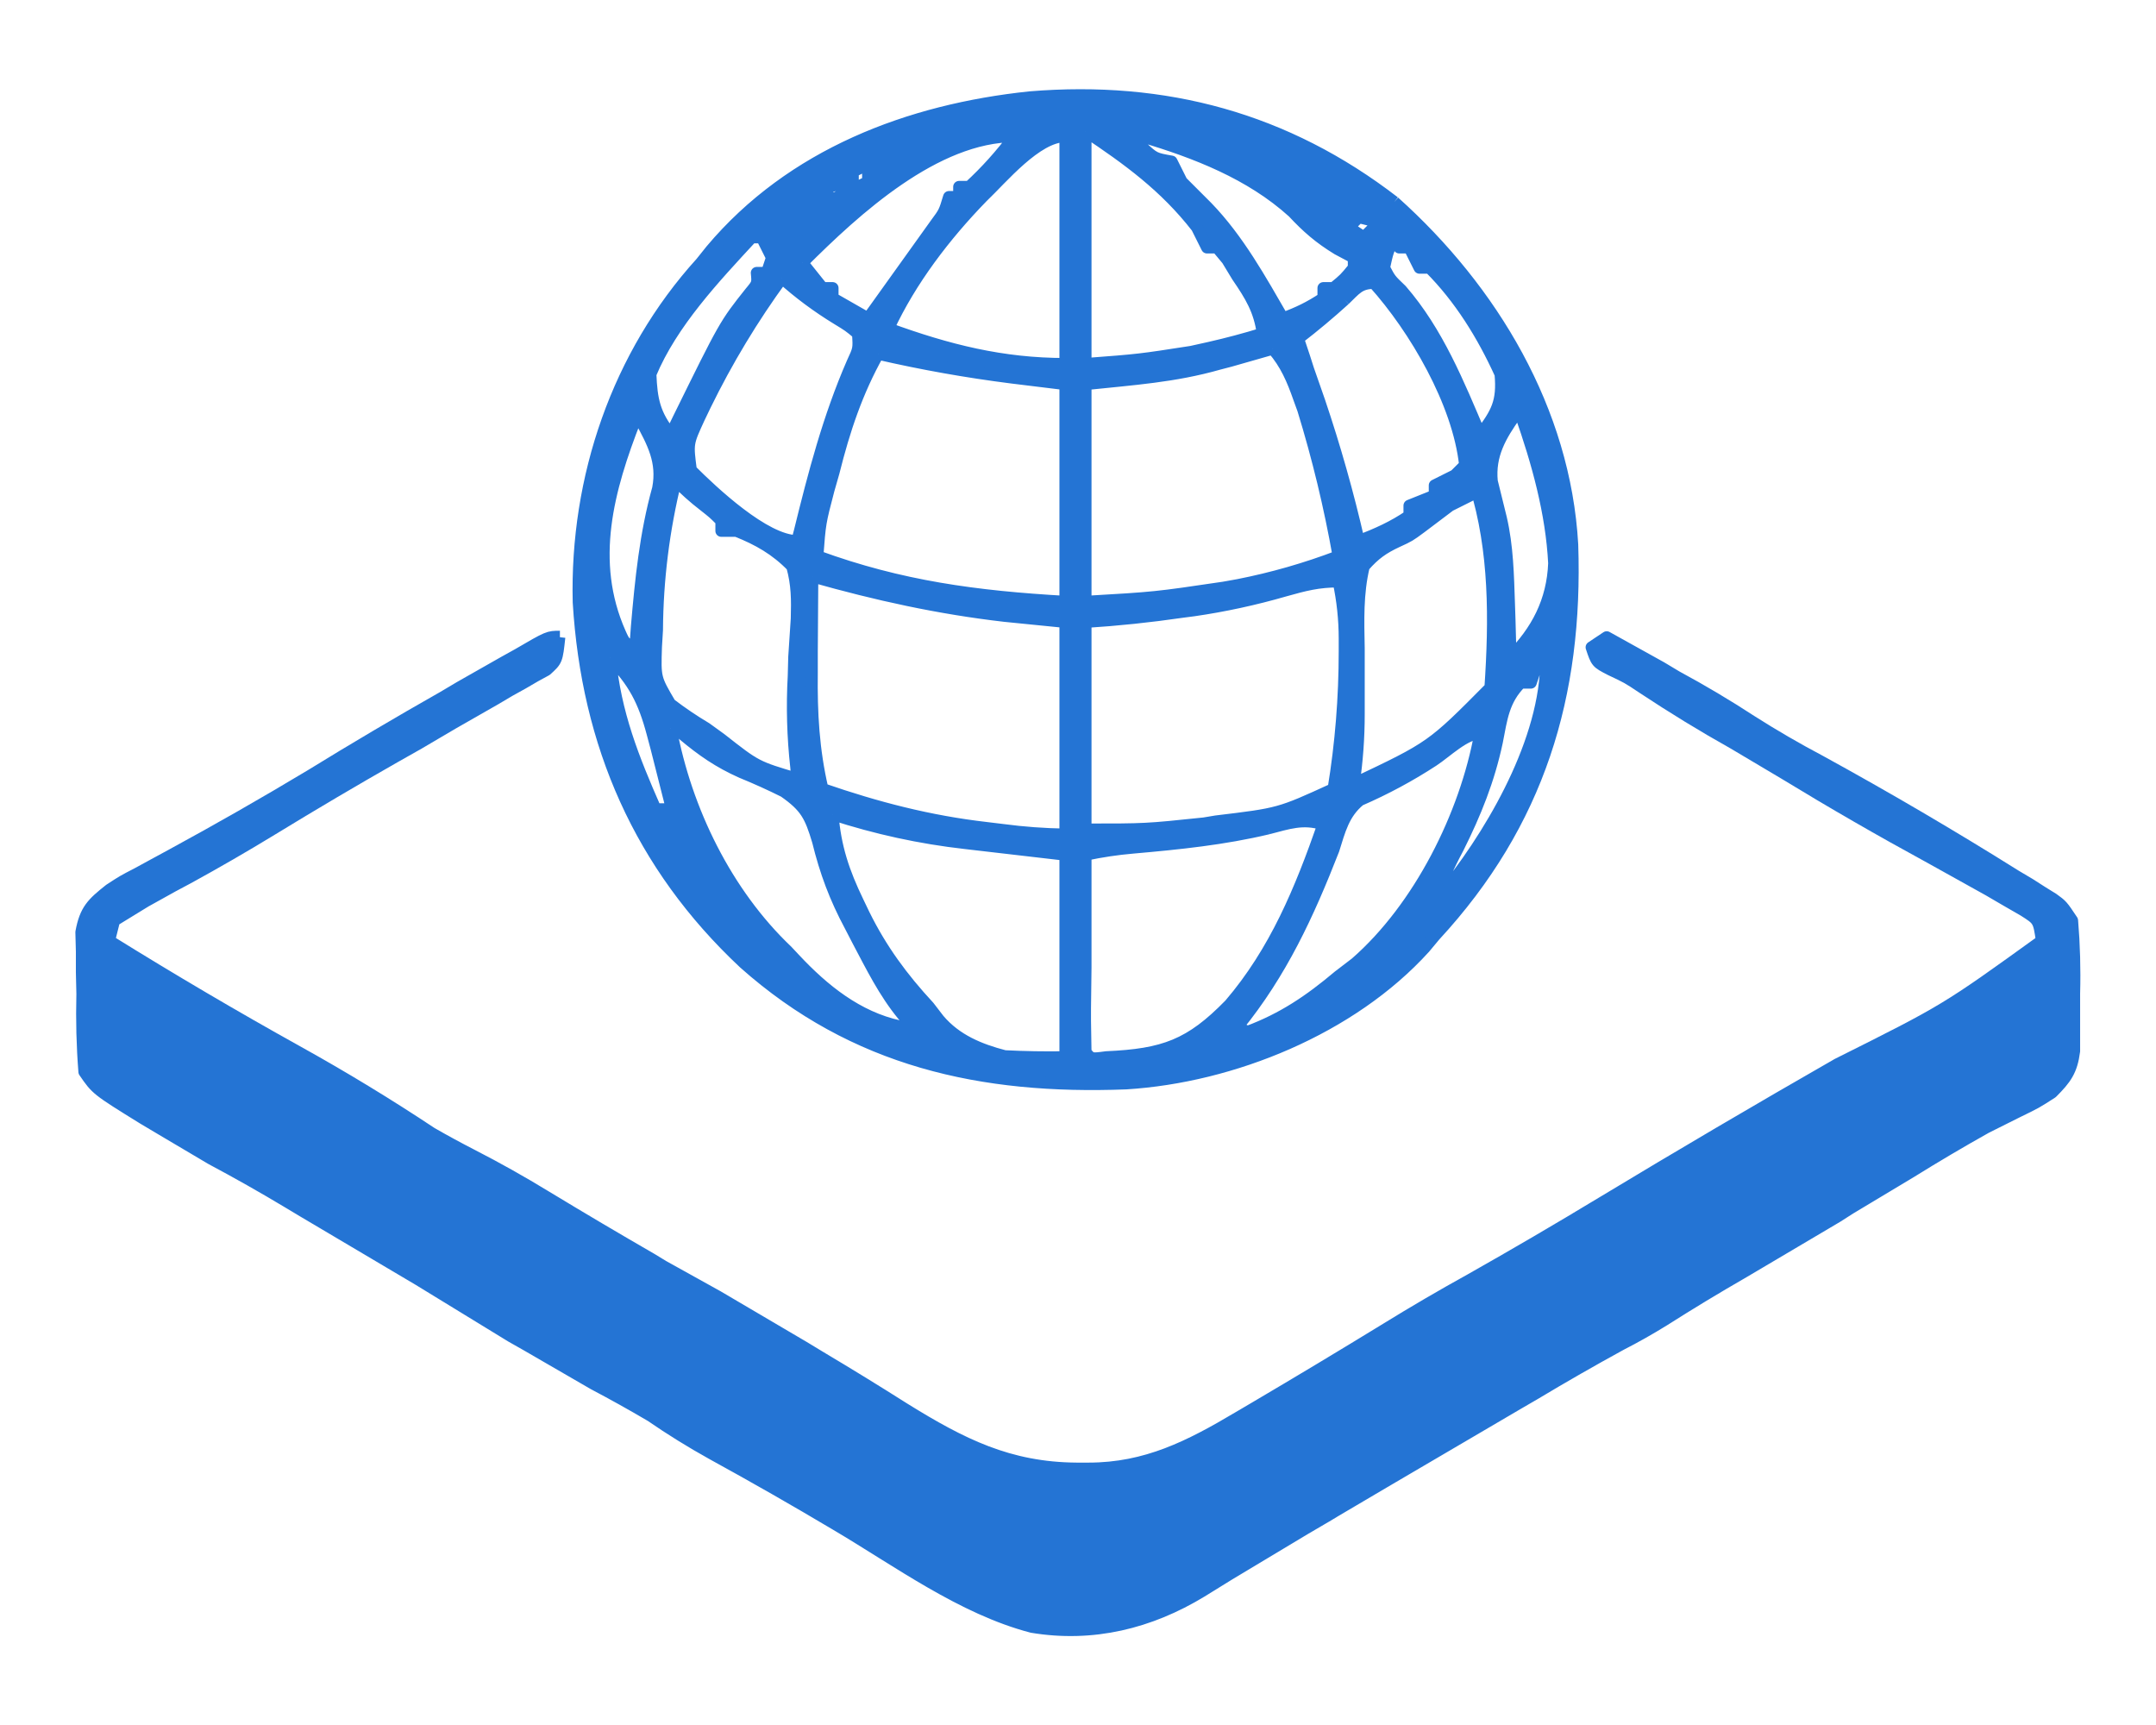
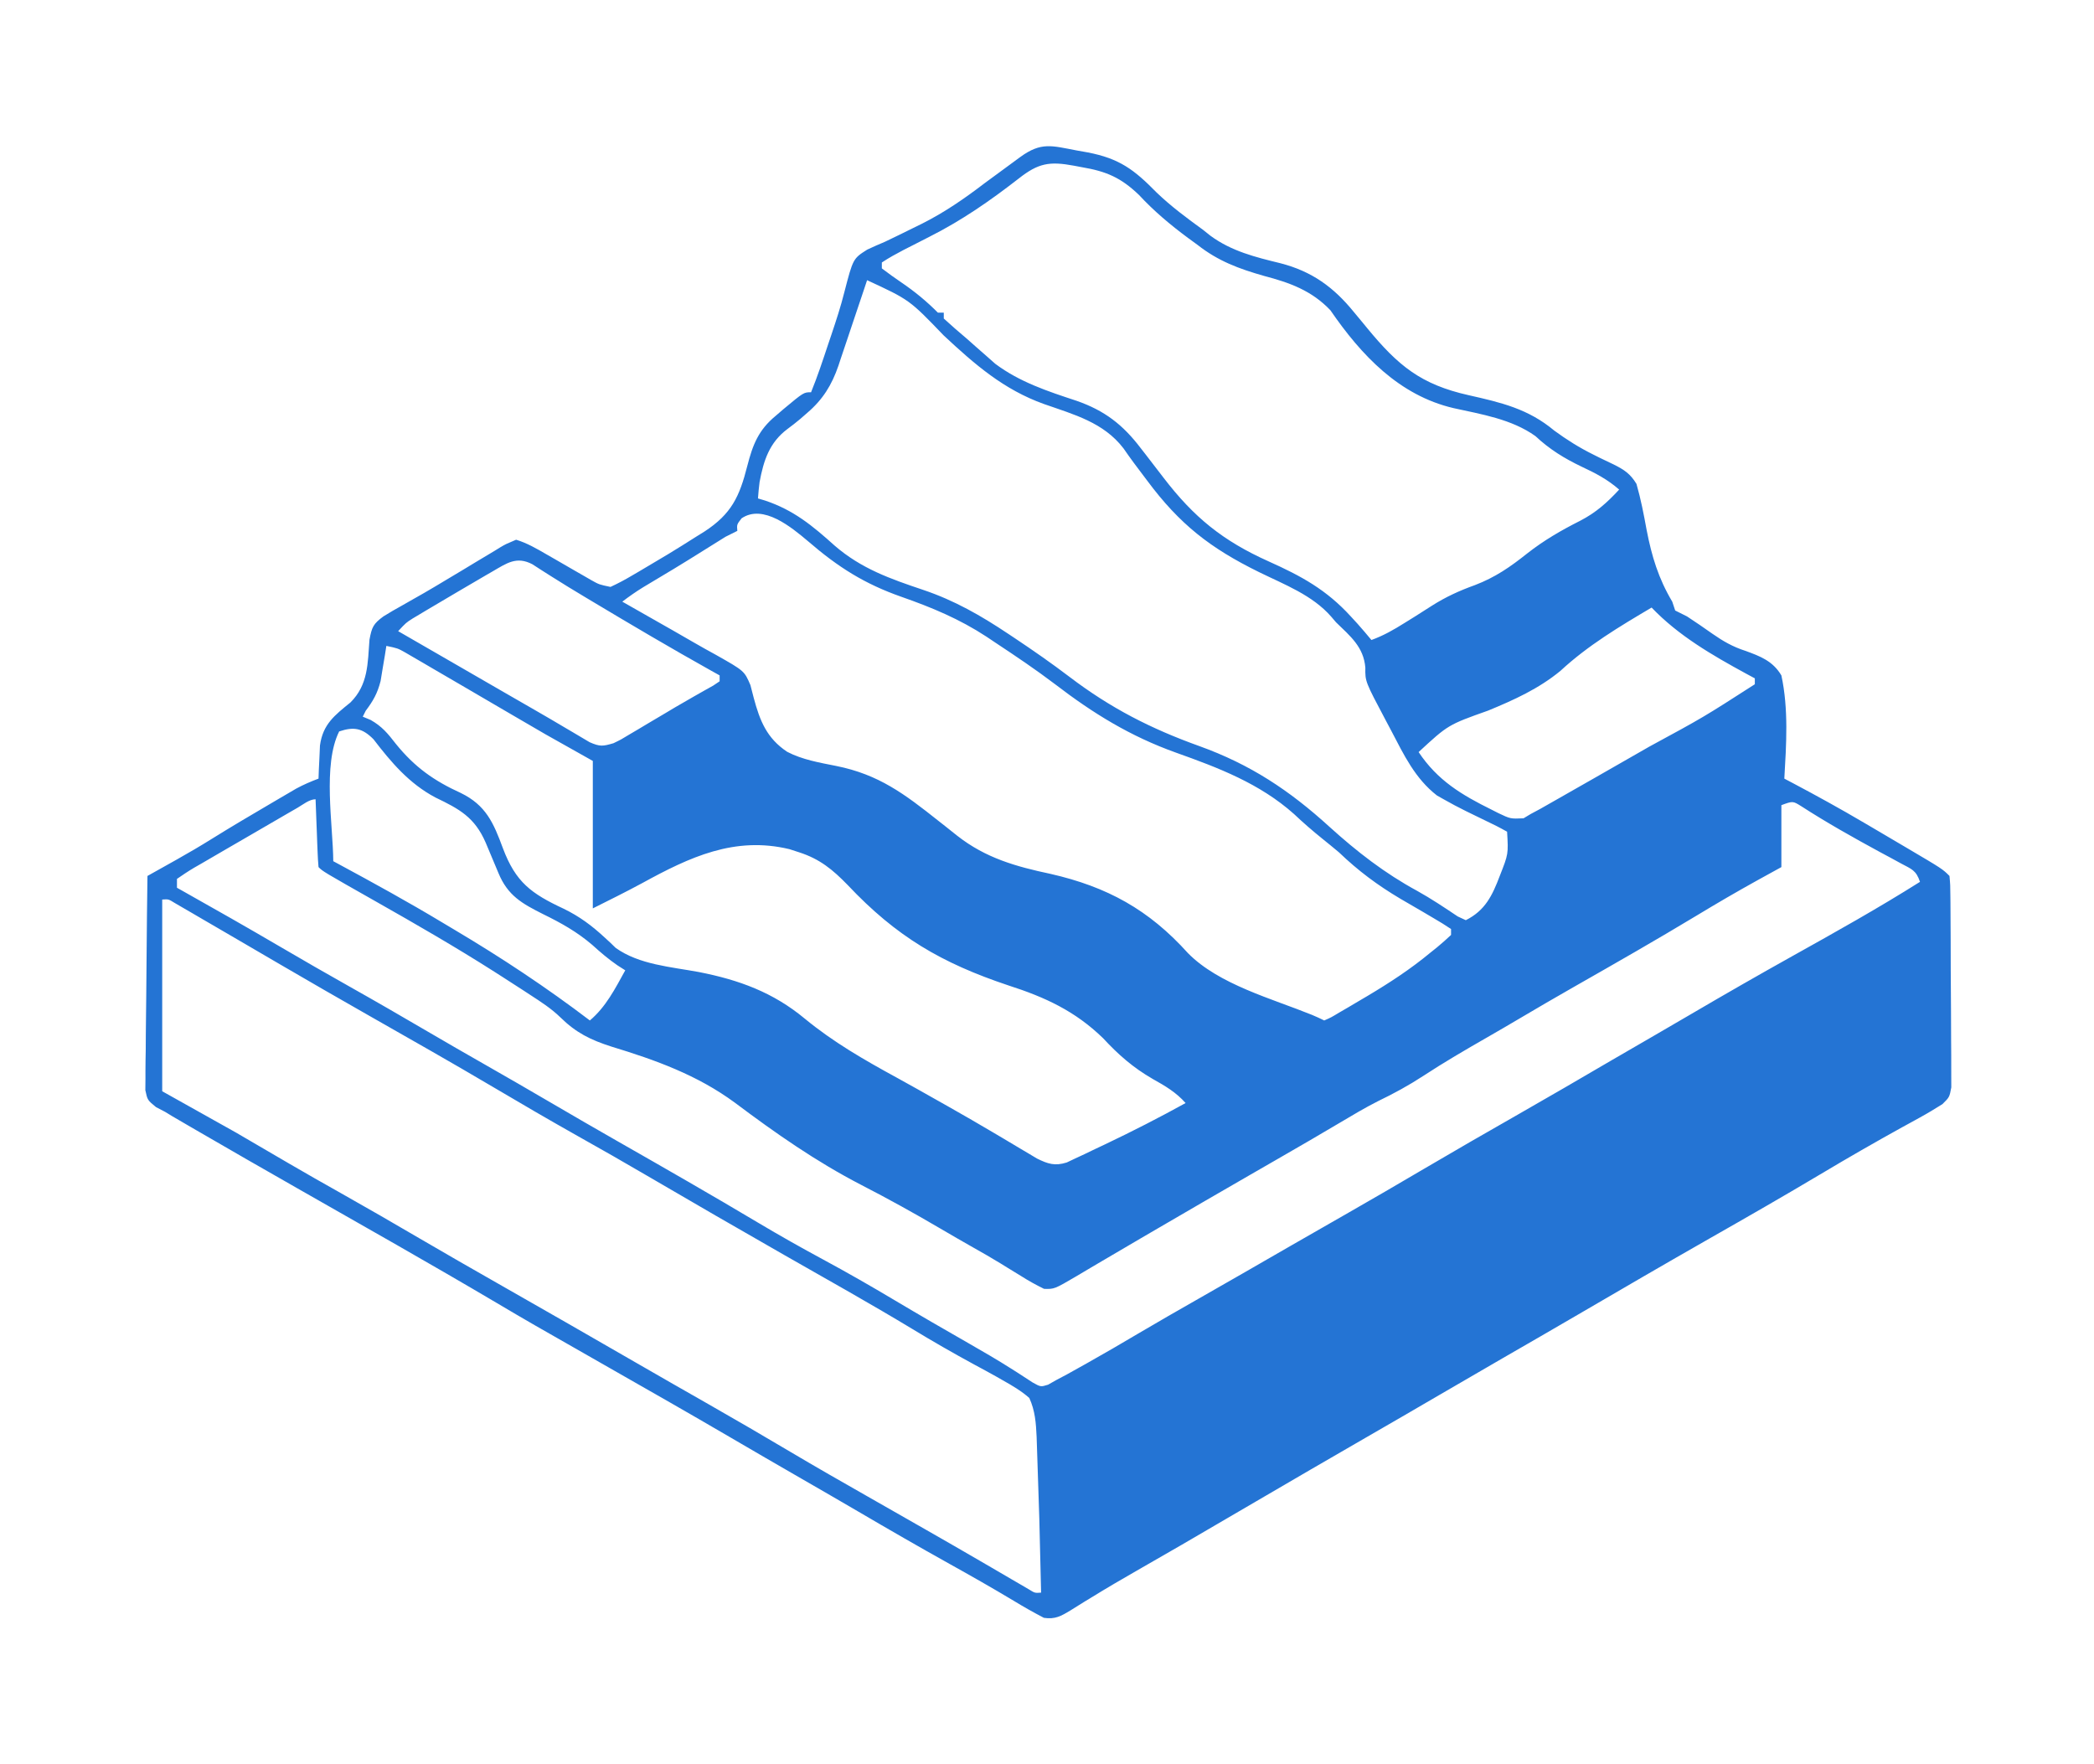
- <svg xmlns="http://www.w3.org/2000/svg" data-slopcamera-line-weight="2.5" width="455" height="364" viewBox="14.432 16.045 426.136 330.973">
-   <path fill="#2474d4" stroke="#2474d4" stroke-width="2.5" stroke-linejoin="round" vector-effect="non-scaling-stroke" d="M125 137c-.5 4.6-.5 4.6-2.6 6.5l-2.2 1.2-2.4 1.4-2.7 1.5-2.7 1.6-8.4 4.8-6.8 4-4.6 2.6q-12.3 7-24.4 14.4-8.2 5-16.6 9.6l-3 1.6-5.4 3L37 193l-1 4q18.5 11.5 37.4 22 13.5 7.5 26.3 16 4 2.3 8.1 4.4 7.4 3.8 14.6 8.2 10.4 6.3 20.8 12.3l2.3 1.4 10.8 6 17 10 3.3 2q8.4 5 16.6 10.2c11.3 7 20.6 11.7 34 11.8h2.4c11.4 0 20-4.4 29.6-10.1l3.4-2q12.9-7.6 25.8-15.5 8.1-5 16.6-9.7 13.1-7.4 26-15.2 23.2-14 46.6-27.4C399 210.7 399 210.7 418 197c-.6-4.1-.6-4.1-3.6-6l-3.3-1.9-3.6-2.1-11.5-6.4q-14.7-8-28.8-16.6l-10.1-6q-9.1-5.1-18-11c-3-2-3-2-6.4-3.6-2.7-1.4-2.7-1.4-3.7-4.4l3-2 10.8 6 3 1.8q7.6 4.1 14.8 8.8 6.6 4.2 13.6 7.9 19.7 10.8 38.7 22.7l2.7 1.6 2.5 1.6 2.1 1.3c1.8 1.3 1.8 1.3 3.8 4.3q.6 7.2.4 14.4v11.4c-.5 3.9-1.7 5.5-4.4 8.2-3.1 2-3.1 2-6.8 3.8l-4 2-2.2 1.1q-7.5 4.2-14.9 8.8l-12 7.2-2.5 1.6-18.6 11q-8 4.6-15.7 9.5-4.2 2.6-8.5 4.8-8.6 4.7-17.1 9.8l-3.1 1.8L288 304l-9.5 5.6-2 1.2-4.1 2.4-12 7.2-3 1.8-5.5 3.4c-10.2 6.2-21.5 9-33.5 7-13.8-3.6-26.5-13-38.7-20.2q-12.1-7.2-24.5-14-6.3-3.5-12.1-7.5-5.6-3.3-11.3-6.3l-13.3-7.7-3-1.7L97.2 264l-22.8-13.5-3-1.8q-7.5-4.5-15.2-8.6l-9.8-5.8-3.7-2.2c-9.2-5.7-9.2-5.7-11.6-9.2q-.6-7.6-.4-15.4l-.1-4.3v-4.1l-.1-3.8c.8-4.4 2.2-5.7 5.6-8.4 2.6-1.7 2.6-1.7 5.5-3.2l3.3-1.8 3.5-1.9q13.8-7.5 27.3-15.6 13-8 26.4-15.6l3.2-1.9 8.8-5 2.7-1.5c6-3.5 6-3.5 8.3-3.5" />
-   <path fill="#2474d4" stroke="#2474d4" stroke-width="2.5" stroke-linejoin="round" vector-effect="non-scaling-stroke" d="M290 51c19.4 17.4 33.7 41.2 35.2 67.7 1 29.8-6.6 55-27.2 77.3l-2 2.4c-14.5 16-38 25.5-59 26.8-28.5 1.1-53.7-4.4-75.5-23.8-20.6-19.3-31-43.2-32.7-71.3-.6-24.6 7.7-48.9 24.2-67.1l2-2.5c15.9-18.9 39.1-27.7 63-30.2 26.7-2.2 50.6 4.2 72 20.7m-61-14v46c10.6-.8 10.6-.8 20.9-2.4l3.6-.8q5.3-1.2 10.5-2.8c-.6-4.6-2.4-7.5-5-11.3l-2-3.3-2-2.4h-2l-2-4c-6.3-8.1-13.6-13.4-22-19m-20.4 13c-7.4 7.6-14.2 16.5-18.6 26 11.8 4.3 22.5 7 35 7V38c-5.7 0-12.5 8.3-16.4 12M240 38v2c2.6 2.4 2.6 2.4 6 3l2 4 5 5c6.2 6.4 10.6 14.4 15 22 3-1.1 5.3-2.2 8-4v-2h2c2.2-1.8 2.2-1.8 4-4v-2l-3.2-1.7c-3.6-2.2-6-4.3-8.8-7.3-8.4-7.6-19.2-11.8-30-15m-67 25 4 5h2v2l7 4 1.3-1.8 12.1-16.9c1.7-2.3 1.7-2.3 2.6-5.3h2v-2h2q4.9-4.5 9-10c-15.7 0-31.5 14.5-42 25m20-23-3 3 6-2zm-6 3-4 2v2l-5 1v3l4-2 4-2v-2l4-1zm-15 9-2 2h3zm-4 2 1 4 1-4zm115 0-2 2 3 2 3-3zm-112 1v2l3-1zm-8 3c-7.4 8-15.8 16.9-20 27 .2 5.1.8 8 4 12l1.5-3.1c9.2-18.7 9.2-18.7 14.2-25 1.5-1.8 1.5-1.8 1.3-3.9h2l1-3-2-4zm127 0c-1.3 2.8-1.3 2.8-2 6 1.2 2.3 1.2 2.3 3.4 4.4 7.2 8.3 11.3 18.5 15.6 28.6 3.3-4.3 4.5-6.5 4-12-3.5-7.7-8-15-14-21h-2l-2-4h-2zm-121 8q-8.7 11.9-15.2 25.2l-1.2 2.5c-2.3 5-2.3 5-1.6 10.3 4.3 4.3 14.6 14 21 14l.5-1.9c2.8-11.4 5.7-22.5 10.4-33.3 1.3-2.8 1.3-2.8 1.1-5.8-1.8-1.5-1.8-1.5-4.1-2.9Q174 70.5 169 66m111.2 4.3q-4.4 4-9.2 7.7l1.2 3.6.8 2.5 2.2 6.3q4.6 13.6 7.8 27.6c3.6-1.4 6.8-2.8 10-5v-2l5-2v-2l4-2 2-2c-1.3-12.3-9.9-27-18-36-2.9 0-3.7 1.3-5.8 3.3M188 81c-4.2 7.5-6.7 15-8.8 23.4l-1 3.5c-1.7 6.5-1.7 6.5-2.2 13.1 16.4 6 31.4 8 49 9V87l-10.6-1.3Q201 84 188 81m78-1-3.5 1-4.9 1.4-2.3.6c-8.8 2.5-16.8 3-26.3 4v43c13.8-.8 13.8-.8 27.3-2.8l2.8-.5q10.2-2 19.9-5.7-2.6-14.7-7-29l-.8-2.2c-1.3-3.7-2.6-6.8-5.2-9.8m48 13c-3 4.2-5.2 8-4.7 13.2l1.8 7.3c1.3 5.6 1.4 11.2 1.6 17l.1 3 .2 7.5c5.2-5.2 8.3-11.1 8.6-18.6-.5-10-3.3-20-6.6-29.4zm-174 1c-5.4 13.8-9.3 28-3 42.2.9 2 .9 2 3 2.8l.3-4.1c.8-9.3 1.7-18.3 4.2-27.3 1-5.3-1-9-3.5-13.6zm8 12q-3.6 14.6-3.7 29.6l-.2 3.3c-.2 6.2-.2 6.2 2.8 11.3q3.4 2.6 7.1 4.8l2.9 2.1c7 5.5 7 5.5 15.1 7.9l-.2-2.3q-1-9-.5-18l.1-3.8.5-7.6c.1-3.7.1-6.7-.9-10.3-3.2-3.3-6.7-5.3-11-7h-3v-2c-1.5-1.5-1.5-1.5-3.4-3q-3-2.3-5.6-5m157 1v2l-4 2-5.7 4.3c-2.3 1.7-2.3 1.7-4.7 2.8-2.8 1.3-4.5 2.5-6.6 4.9-1.3 5.4-1.1 10.7-1 16.3v12.9q0 7-1 13.8c15.4-7.3 15.4-7.3 27-19 .9-13.4 1-27.1-3-40zm-130 18-.1 14.8v4.2c-.1 8 .3 15.3 2.1 23 10.7 3.7 21.1 6.4 32.4 7.7l3.3.4q6 .8 12.3.9v-42l-12-1.2c-13-1.5-25.3-4.2-38-7.8m93.4 2.8q-9 2.6-18 3.9l-2.3.3q-9.6 1.4-19.1 2v41c11.9 0 11.9 0 23.4-1.2l2.4-.4c12.5-1.5 12.5-1.5 23.2-6.4q2.2-13.4 2.2-27.2v-2.5q0-5.7-1.2-11.3c-4 0-6.7.7-10.6 1.8M319 140l-2 6h-2c-3.4 3.4-3.8 7.1-4.7 11.7-1.6 7.5-4.2 14-7.7 21q-1.4 2.6-2.6 5.3l1 2c9.4-12 19.7-30.3 19-46zm-184 1c1 11 4.6 20 9 30h2v3h2l-3.8-15-.8-3c-1.7-6.4-3.7-10.3-8.4-15m12 14c3 16.2 11 32.6 23 44l1.5 1.6c5.7 6.1 12.4 11.5 20.7 13.3l2.8.1-2.1-2.3c-3.7-4.5-6.2-9.6-8.9-14.7l-1.5-2.9c-3-5.6-4.9-10.7-6.4-16.8-1.5-5-2.4-6.8-6.7-9.8q-4-2-8.4-3.8c-4.5-2-7.8-4.3-11.5-7.4-1.3-1.4-1.3-1.4-2.5-1.3m150.7 6.4q-6.9 4.5-14.5 7.8c-3.2 2.6-4 6-5.2 9.8-5 12.8-10.3 24.3-19 35l2 1c7-2.6 12.3-6.2 18-11l3.4-2.6c12.6-11 21.7-29.3 24.6-45.4-3 0-6.7 3.7-9.3 5.4M179 172c.5 6.5 2.2 11.5 5 17.3l1.2 2.5c3.4 6.9 7.6 12.6 12.8 18.2l2 2.6c3.4 4 8 5.9 13 7.2q6 .3 12 .2v-40l-19.8-2.3q-13.3-1.5-26.2-5.7m-31 2 1 2Zm117.1.8c-8.8 2.1-17.6 3-26.7 3.8q-4.7.4-9.4 1.4v22.3l-.1 8v2.6l.1 6.1c1.1 1.4 1.1 1.4 4.1 1 11.4-.5 16.6-2.4 24.4-10.4 9-10.5 14-22.7 18.5-35.6-4-1.3-7-.2-10.9.8M151 180l2 5 1-2z" />
+ <svg xmlns="http://www.w3.org/2000/svg" viewBox="0 0 710 598" width="710" height="598">
+   <path d="M0 0 C1.24 0.22 2.48 0.441 3.758 0.668 C14.59 2.749 19.558 6.523 27.164 14.277 C32.084 19.001 37.492 22.994 43 27 C43.802 27.639 44.604 28.279 45.43 28.938 C52.586 34.193 60.631 36.174 69.146 38.253 C79.808 41.007 87.17 46.331 94.062 54.812 C95.08 56.04 96.098 57.266 97.117 58.492 C97.85 59.385 97.85 59.385 98.597 60.296 C109.043 72.981 116.767 79.371 133 83 C144.022 85.491 153.148 87.604 162 95 C166.226 98.102 170.538 100.806 175.238 103.129 C175.999 103.51 176.761 103.891 177.545 104.284 C179.07 105.039 180.604 105.775 182.149 106.49 C185.696 108.249 187.787 109.65 189.863 113.055 C191.351 118.217 192.347 123.406 193.312 128.688 C195.043 137.624 197.313 145.125 202 153 C202.33 153.99 202.66 154.98 203 156 C204.32 156.66 205.64 157.32 207 158 C209.91 159.923 212.8 161.865 215.637 163.895 C219.253 166.416 222.524 168.294 226.731 169.652 C231.873 171.509 236.108 173.138 239 178 C241.47 189.4 240.674 201.429 240 213 C241.415 213.745 241.415 213.745 242.859 214.506 C251.008 218.821 259.054 223.258 267 227.938 C268.022 228.537 269.045 229.137 270.098 229.755 C273.068 231.499 276.034 233.249 279 235 C279.829 235.488 280.657 235.976 281.511 236.479 C293.623 243.623 293.623 243.623 296 246 C296.274 249.061 296.274 249.061 296.306 253.048 C296.315 253.774 296.323 254.499 296.332 255.246 C296.356 257.651 296.365 260.056 296.371 262.461 C296.38 264.13 296.389 265.799 296.399 267.468 C296.415 270.97 296.423 274.472 296.425 277.975 C296.431 282.463 296.469 286.951 296.514 291.439 C296.544 294.887 296.551 298.336 296.552 301.785 C296.557 303.439 296.569 305.094 296.59 306.748 C296.617 309.064 296.612 311.377 296.599 313.693 C296.604 315.01 296.61 316.328 296.615 317.685 C296 321 296 321 293.615 323.364 C291.099 324.938 288.597 326.468 285.992 327.891 C285.02 328.427 284.048 328.963 283.046 329.515 C281.999 330.088 280.953 330.66 279.875 331.25 C270.722 336.314 261.668 341.512 252.688 346.875 C240.03 354.427 227.249 361.748 214.439 369.039 C199.585 377.51 184.801 386.103 170.038 394.731 C161.614 399.651 153.164 404.525 144.711 409.394 C137.46 413.574 130.225 417.777 123 422 C114.683 426.861 106.348 431.691 98 436.5 C85.64 443.621 73.315 450.802 61 458 C33.918 473.829 33.918 473.829 20.404 481.568 C15.344 484.469 10.313 487.4 5.348 490.461 C4.481 490.987 3.615 491.514 2.722 492.056 C1.124 493.03 -0.464 494.019 -2.04 495.028 C-5.276 496.984 -7.248 498.112 -11.059 497.543 C-14.546 495.714 -17.954 493.804 -21.312 491.75 C-28.488 487.444 -35.748 483.315 -43.062 479.25 C-53.418 473.481 -63.676 467.561 -73.902 461.566 C-80.251 457.847 -86.624 454.171 -93 450.5 C-101.308 445.716 -109.6 440.904 -117.875 436.062 C-131.194 428.276 -144.596 420.638 -158 413 C-185.819 397.147 -185.819 397.147 -196.578 390.782 C-218.944 377.564 -241.577 364.79 -264.148 351.926 C-275.58 345.407 -287 338.868 -298.375 332.25 C-299.855 331.391 -299.855 331.391 -301.364 330.515 C-302.283 329.979 -303.202 329.443 -304.148 328.891 C-305.342 328.195 -305.342 328.195 -306.56 327.485 C-307.365 326.995 -308.17 326.505 -309 326 C-310.026 325.463 -311.053 324.925 -312.11 324.372 C-315 322 -315 322 -315.721 318.634 C-315.708 317.293 -315.695 315.951 -315.681 314.569 C-315.682 313.827 -315.683 313.086 -315.684 312.321 C-315.68 309.875 -315.633 307.431 -315.586 304.984 C-315.575 303.286 -315.566 301.588 -315.56 299.89 C-315.537 295.424 -315.478 290.96 -315.412 286.495 C-315.351 281.937 -315.323 277.379 -315.293 272.82 C-315.229 263.88 -315.126 254.94 -315 246 C-313.915 245.393 -312.829 244.786 -311.711 244.161 C-310.266 243.351 -308.82 242.541 -307.375 241.731 C-306.662 241.332 -305.949 240.934 -305.215 240.523 C-301.085 238.206 -297.017 235.822 -293 233.312 C-286.564 229.306 -280.04 225.457 -273.5 221.625 C-271.922 220.696 -271.922 220.696 -270.312 219.747 C-268.812 218.871 -268.812 218.871 -267.281 217.977 C-266.385 217.451 -265.488 216.926 -264.565 216.385 C-262.093 215.05 -259.628 213.986 -257 213 C-256.963 211.975 -256.925 210.95 -256.887 209.894 C-256.821 208.548 -256.755 207.2 -256.688 205.812 C-256.601 203.811 -256.601 203.811 -256.512 201.769 C-255.532 194.556 -251.556 191.543 -246.156 187.16 C-240.13 181.123 -240.337 173.989 -239.723 165.898 C-238.932 161.633 -238.426 160.512 -235 158 C-232.932 156.711 -230.823 155.487 -228.688 154.312 C-223.612 151.478 -218.596 148.578 -213.625 145.562 C-211.745 144.437 -209.864 143.312 -207.982 142.19 C-206.605 141.363 -205.232 140.531 -203.861 139.693 C-201.709 138.382 -199.544 137.096 -197.375 135.812 C-196.712 135.401 -196.049 134.99 -195.366 134.567 C-193.461 133.457 -193.461 133.457 -190 132 C-186.257 133.134 -182.995 135.051 -179.621 137.004 C-178.116 137.867 -178.116 137.867 -176.58 138.748 C-174.48 139.96 -172.381 141.174 -170.283 142.389 C-169.281 142.963 -168.279 143.537 -167.246 144.129 C-166.335 144.656 -165.424 145.182 -164.486 145.725 C-161.84 147.201 -161.84 147.201 -158 148 C-155.382 146.788 -153.025 145.537 -150.562 144.062 C-149.855 143.651 -149.148 143.239 -148.419 142.815 C-146.271 141.558 -144.134 140.282 -142 139 C-140.815 138.295 -139.631 137.59 -138.41 136.863 C-135.246 134.948 -132.118 132.988 -129 131 C-127.588 130.122 -127.588 130.122 -126.148 129.227 C-116.987 123.254 -114.257 117.373 -111.625 107 C-109.77 99.775 -107.822 94.796 -102 90 C-101.141 89.26 -100.283 88.52 -99.398 87.758 C-92.485 82 -92.485 82 -90 82 C-87.811 76.642 -86.013 71.177 -84.188 65.688 C-83.826 64.62 -83.465 63.552 -83.093 62.452 C-81.494 57.688 -79.936 52.951 -78.715 48.074 C-75.76 36.688 -75.76 36.688 -70.938 33.625 C-68.979 32.706 -66.995 31.839 -65 31 C-61.731 29.456 -58.49 27.855 -55.25 26.25 C-54.376 25.821 -53.501 25.392 -52.601 24.95 C-44.757 21.031 -37.972 16.329 -31 11 C-28.952 9.487 -26.897 7.984 -24.841 6.482 C-22.918 5.077 -21 3.664 -19.082 2.25 C-11.987 -2.93 -8.41 -1.591 0 0 Z M-19.625 9.562 C-29.295 17.075 -38.855 23.718 -49.812 29.25 C-51.82 30.275 -53.826 31.301 -55.832 32.328 C-56.706 32.771 -57.58 33.213 -58.48 33.669 C-61.059 35.031 -63.575 36.376 -66 38 C-66 38.66 -66 39.32 -66 40 C-63.801 41.681 -61.6 43.261 -59.312 44.812 C-54.797 47.886 -50.861 51.125 -47 55 C-46.34 55 -45.68 55 -45 55 C-45 55.66 -45 56.32 -45 57 C-42.382 59.413 -39.719 61.705 -37 64 C-35.478 65.352 -35.478 65.352 -33.926 66.731 C-32.292 68.163 -32.292 68.163 -30.625 69.625 C-29.607 70.525 -28.588 71.424 -27.539 72.352 C-19.259 78.548 -9.765 81.668 -0.035 84.873 C9.501 88.174 15.756 93.005 21.812 101 C22.317 101.646 22.821 102.291 23.341 102.957 C25.411 105.612 27.455 108.287 29.5 110.961 C39.787 124.391 49.607 132.376 65.156 139.348 C76.201 144.306 84.729 148.934 93 158 C93.75 158.816 94.501 159.632 95.273 160.473 C96.888 162.281 98.451 164.135 100 166 C104.066 164.527 107.53 162.549 111.188 160.25 C112.339 159.536 113.49 158.822 114.676 158.086 C116.639 156.854 118.598 155.613 120.543 154.352 C125.272 151.357 129.851 149.273 135.125 147.375 C142.004 144.739 147.097 141.21 152.787 136.677 C158.439 132.236 164.385 128.792 170.798 125.561 C176.183 122.767 179.87 119.455 184 115 C180.065 111.56 176.037 109.455 171.312 107.25 C165.391 104.416 160.437 101.378 155.602 96.859 C147.546 91.102 137.319 89.472 127.834 87.377 C109.387 83.051 96.578 69.463 86.094 54.203 C79.748 47.526 72.347 44.852 63.625 42.562 C55.082 40.128 48.052 37.546 41 32 C39.938 31.225 38.876 30.451 37.781 29.652 C31.779 25.199 26.278 20.59 21.195 15.105 C15.039 9.201 10.101 7.094 1.812 5.688 C0.479 5.435 0.479 5.435 -0.881 5.178 C-9.134 3.659 -12.906 4.255 -19.625 9.562 Z M-71 44 C-71.514 45.543 -71.514 45.543 -72.038 47.118 C-73.319 50.956 -74.611 54.791 -75.907 58.624 C-76.465 60.279 -77.02 61.936 -77.571 63.594 C-78.367 65.985 -79.175 68.371 -79.984 70.758 C-80.226 71.492 -80.468 72.227 -80.717 72.984 C-82.973 79.567 -86.025 84.492 -91.312 89 C-92.488 90.027 -92.488 90.027 -93.688 91.074 C-95.091 92.243 -96.523 93.381 -98 94.457 C-104.115 99.03 -106.097 105.125 -107.461 112.488 C-107.701 114.319 -107.861 116.159 -108 118 C-107.212 118.233 -106.425 118.467 -105.613 118.707 C-95.89 121.963 -89.551 127.221 -82 134 C-72.976 141.814 -63.139 145.254 -52 149 C-41.32 152.595 -32.313 157.775 -23 164 C-22.352 164.431 -21.703 164.862 -21.035 165.306 C-14.678 169.549 -8.417 173.899 -2.332 178.527 C11.544 189.072 25.186 196.055 41.562 201.938 C58.904 208.172 72.206 216.962 85.812 229.375 C95.074 237.759 104.516 245.095 115.527 251.066 C120.267 253.706 124.754 256.705 129.258 259.727 C130.163 260.147 131.068 260.567 132 261 C138.544 257.728 140.98 252.695 143.531 245.953 C146.446 238.552 146.446 238.552 146 231 C143.536 229.609 141.12 228.379 138.562 227.188 C137.096 226.477 135.631 225.763 134.168 225.047 C133.453 224.698 132.738 224.35 132.001 223.99 C129.415 222.711 126.882 221.366 124.375 219.938 C123.304 219.332 123.304 219.332 122.211 218.715 C114.809 212.974 111.005 204.949 106.75 196.812 C106.126 195.637 105.502 194.463 104.859 193.252 C97.869 180.062 97.869 180.062 97.938 175.375 C97.369 168.353 92.832 164.696 88 160 C87.196 159.058 87.196 159.058 86.375 158.098 C79.978 150.751 70.441 147.182 61.855 142.961 C45.325 134.831 34.962 126.741 24 112 C22.458 109.948 20.915 107.897 19.371 105.848 C18.196 104.264 17.062 102.65 15.938 101.031 C9.189 92.215 -0.884 89.548 -11 86 C-24.687 81.108 -34.485 72.567 -45.023 62.738 C-56.638 50.654 -56.638 50.654 -71 44 Z M-113.562 124.75 C-115.18 126.836 -115.18 126.836 -115 129 C-116.98 129.99 -116.98 129.99 -119 131 C-121.449 132.505 -123.884 134.024 -126.312 135.562 C-133.11 139.846 -139.974 144.001 -146.891 148.09 C-149.389 149.625 -151.677 151.224 -154 153 C-153.22 153.443 -152.44 153.886 -151.636 154.342 C-148.027 156.392 -144.42 158.446 -140.812 160.5 C-139.586 161.196 -138.359 161.892 -137.096 162.609 C-134.619 164.021 -132.149 165.442 -129.684 166.874 C-127.24 168.284 -124.778 169.665 -122.299 171.013 C-112.62 176.483 -112.62 176.483 -110.559 181.289 C-110.189 182.72 -109.819 184.151 -109.438 185.625 C-107.369 193.351 -105.024 199.314 -98.094 203.91 C-92.922 206.602 -87.134 207.574 -81.461 208.707 C-67.016 211.599 -58.237 218.259 -46.836 227.301 C-46.108 227.871 -45.38 228.442 -44.631 229.03 C-43.214 230.141 -41.804 231.262 -40.403 232.394 C-30.772 239.932 -20.566 242.805 -8.75 245.312 C10.366 249.686 24.498 257.391 37.812 272.188 C48.255 282.803 66.32 287.611 79.824 293.096 C81.237 293.683 82.632 294.316 84 295 C86.372 293.954 86.372 293.954 89.023 292.352 C90.039 291.762 91.055 291.173 92.102 290.566 C93.182 289.926 94.262 289.285 95.375 288.625 C97.014 287.66 97.014 287.66 98.685 286.676 C106.183 282.209 113.275 277.58 120 272 C120.746 271.403 121.493 270.806 122.262 270.191 C123.893 268.855 125.457 267.438 127 266 C127 265.34 127 264.68 127 264 C125.127 262.722 123.187 261.541 121.227 260.402 C120.008 259.682 118.79 258.962 117.535 258.221 C114.971 256.72 112.402 255.228 109.832 253.736 C102.071 249.141 95.501 244.232 89 238 C87.161 236.461 85.31 234.935 83.438 233.438 C80.078 230.734 76.879 227.964 73.75 225 C62.105 214.632 48.151 209.329 33.705 204.182 C18.26 198.651 5.688 190.923 -7.289 180.97 C-13.761 176.063 -20.477 171.542 -27.25 167.062 C-28.327 166.34 -29.404 165.619 -30.513 164.875 C-39.642 158.895 -49.044 154.966 -59.302 151.378 C-71.904 146.954 -80.797 141.322 -90.961 132.562 C-96.572 127.832 -106.239 119.749 -113.562 124.75 Z M-198 142.75 C-198.684 143.144 -199.368 143.538 -200.073 143.944 C-202.389 145.285 -204.695 146.641 -207 148 C-207.876 148.513 -208.752 149.027 -209.655 149.556 C-212.379 151.155 -215.097 152.763 -217.812 154.375 C-218.678 154.886 -219.544 155.398 -220.435 155.925 C-221.247 156.411 -222.059 156.897 -222.894 157.398 C-223.615 157.828 -224.335 158.258 -225.077 158.701 C-227.312 160.123 -227.312 160.123 -230 163 C-229.349 163.376 -228.697 163.752 -228.026 164.139 C-226.042 165.283 -224.059 166.428 -222.076 167.572 C-219.748 168.915 -217.42 170.257 -215.092 171.6 C-207.953 175.718 -200.815 179.84 -193.68 183.967 C-190.429 185.844 -187.173 187.715 -183.918 189.586 C-180.258 191.69 -176.615 193.816 -172.988 195.977 C-172.25 196.41 -171.511 196.843 -170.75 197.29 C-168.853 198.403 -166.963 199.529 -165.074 200.656 C-161.536 202.203 -160.615 202.049 -157 201 C-154.358 199.721 -154.358 199.721 -151.684 198.086 C-150.671 197.489 -149.659 196.892 -148.615 196.277 C-147.567 195.65 -146.518 195.022 -145.438 194.375 C-143.374 193.154 -141.31 191.932 -139.246 190.711 C-138.228 190.102 -137.209 189.493 -136.16 188.866 C-133.968 187.572 -131.763 186.301 -129.547 185.048 C-127.902 184.115 -127.902 184.115 -126.223 183.164 C-125.221 182.604 -124.22 182.044 -123.188 181.467 C-122.466 180.983 -121.744 180.499 -121 180 C-121 179.34 -121 178.68 -121 178 C-121.958 177.466 -122.915 176.933 -123.902 176.383 C-137.496 168.786 -150.892 160.876 -164.25 152.875 C-165.514 152.119 -165.514 152.119 -166.804 151.347 C-170.566 149.09 -174.314 146.817 -178.016 144.461 C-179.166 143.731 -180.315 143.002 -181.5 142.25 C-182.48 141.616 -183.459 140.982 -184.469 140.328 C-189.876 137.491 -193.16 139.953 -198 142.75 Z M195 155 C184.057 161.476 173.448 167.796 164.082 176.465 C156.689 182.546 148.354 186.317 139.562 189.938 C126.003 194.754 126.003 194.754 116 204 C122.424 213.636 130.596 218.518 140.812 223.562 C141.907 224.119 141.907 224.119 143.023 224.688 C147.138 226.65 147.138 226.65 151.574 226.457 C152.375 225.976 153.175 225.495 154 225 C155.072 224.425 156.145 223.85 157.25 223.258 C158.488 222.554 159.725 221.85 161 221.125 C161.694 220.731 162.387 220.338 163.102 219.932 C165.403 218.625 167.702 217.312 170 216 C171.601 215.088 173.203 214.177 174.805 213.266 C180.209 210.187 185.605 207.095 191 204 C192.078 203.382 193.156 202.764 194.267 202.128 C212.547 192.216 212.547 192.216 230 181 C230 180.34 230 179.68 230 179 C229.007 178.466 228.015 177.933 226.992 177.383 C215.509 171.12 204.11 164.532 195 155 Z M-234 168 C-234.17 169.085 -234.34 170.171 -234.516 171.289 C-234.758 172.72 -235 174.151 -235.25 175.625 C-235.482 177.04 -235.714 178.456 -235.953 179.914 C-237.018 184.072 -238.445 186.596 -241 190 C-241.33 190.66 -241.66 191.32 -242 192 C-241.118 192.366 -240.237 192.732 -239.328 193.109 C-235.431 195.323 -233.492 197.72 -230.75 201.25 C-224.398 209.092 -217.884 213.719 -208.75 217.875 C-200.25 222.021 -197.673 227.968 -194.5 236.562 C-190.143 248.162 -184.89 251.964 -173.852 257.129 C-168.542 259.708 -164.341 262.835 -160.031 266.82 C-159.361 267.437 -158.691 268.053 -158 268.688 C-157.423 269.248 -156.845 269.809 -156.25 270.387 C-148.295 276.091 -137.427 276.829 -128.06 278.574 C-114.424 281.246 -102.872 285.463 -92.144 294.371 C-82.441 302.359 -72.032 308.332 -61.016 314.347 C-56.174 317.001 -51.368 319.719 -46.562 322.438 C-45.63 322.962 -44.698 323.487 -43.737 324.028 C-38.592 326.932 -33.479 329.885 -28.395 332.894 C-27.305 333.538 -26.216 334.181 -25.093 334.844 C-22.993 336.088 -20.896 337.338 -18.803 338.596 C-17.381 339.438 -17.381 339.438 -15.93 340.297 C-15.097 340.795 -14.264 341.294 -13.406 341.808 C-9.709 343.64 -7.326 344.418 -3.315 343.155 C-1.883 342.479 -1.883 342.479 -0.422 341.789 C0.649 341.29 1.721 340.791 2.825 340.276 C4.52 339.459 4.52 339.459 6.25 338.625 C7.405 338.08 8.56 337.535 9.749 336.974 C18.978 332.584 28.052 327.935 37 323 C33.716 319.318 30.1 317.212 25.812 314.812 C19.186 310.984 14.172 306.592 9 301 C-0.458 291.824 -10.598 287.127 -23.062 283.125 C-45.759 275.542 -61.087 266.58 -77.588 249.07 C-82.659 243.846 -87.037 240.252 -94 238 C-95.101 237.643 -96.202 237.286 -97.336 236.918 C-115.906 232.455 -131.122 239.587 -147.199 248.402 C-152.732 251.396 -158.373 254.187 -164 257 C-164 240.5 -164 224 -164 207 C-169.28 204.03 -174.56 201.06 -180 198 C-183.798 195.802 -187.59 193.596 -191.375 191.375 C-193.419 190.181 -195.463 188.987 -197.508 187.793 C-200.857 185.837 -204.206 183.88 -207.554 181.92 C-211.116 179.838 -214.683 177.762 -218.25 175.688 C-219.363 175.035 -220.476 174.383 -221.623 173.71 C-222.66 173.109 -223.697 172.507 -224.766 171.887 C-225.681 171.353 -226.597 170.819 -227.54 170.268 C-230.163 168.797 -230.163 168.797 -234 168 Z M-250 197 C-255.66 208.321 -252.088 228.632 -252 241 C-251.423 241.311 -250.845 241.622 -250.25 241.943 C-238.398 248.341 -226.614 254.815 -215.07 261.757 C-213.675 262.594 -212.278 263.428 -210.879 264.259 C-195.041 273.661 -179.66 283.843 -165 295 C-159.499 290.332 -156.443 284.221 -153 278 C-154.325 277.153 -154.325 277.153 -155.676 276.289 C-158.768 274.16 -161.411 271.893 -164.188 269.375 C-169.405 264.916 -174.728 261.95 -180.875 258.938 C-188.011 255.355 -192.859 252.647 -196 245 C-197.143 242.27 -198.287 239.54 -199.438 236.812 C-199.881 235.756 -199.881 235.756 -200.334 234.678 C-204.067 226.094 -209.224 223.309 -217.398 219.383 C-226.276 214.664 -232.335 207.515 -238.359 199.66 C-242.121 195.871 -244.98 195.327 -250 197 Z M-264.082 222.859 C-265.151 223.475 -266.22 224.091 -267.321 224.726 C-272.055 227.47 -276.789 230.217 -281.517 232.973 C-283.739 234.266 -285.963 235.555 -288.19 236.84 C-291.008 238.466 -293.818 240.106 -296.625 241.75 C-297.477 242.238 -298.329 242.726 -299.206 243.23 C-301.19 244.403 -303.104 245.69 -305 247 C-305 247.99 -305 248.98 -305 250 C-304.429 250.321 -303.858 250.641 -303.269 250.971 C-292.13 257.23 -281.024 263.539 -270 270 C-262.204 274.569 -254.376 279.072 -246.5 283.5 C-237.561 288.526 -228.689 293.658 -219.84 298.84 C-213.415 302.599 -206.969 306.318 -200.5 310 C-192.972 314.286 -185.477 318.626 -178 323 C-170.562 327.35 -163.111 331.671 -155.625 335.938 C-139.599 345.073 -123.596 354.244 -107.75 363.688 C-100.583 367.954 -93.342 372.042 -86 376 C-77.733 380.457 -69.613 385.114 -61.547 389.925 C-53.158 394.926 -44.705 399.81 -36.227 404.657 C-31.498 407.368 -26.794 410.091 -22.195 413.019 C-21.504 413.456 -20.812 413.893 -20.099 414.343 C-18.341 415.464 -16.598 416.608 -14.855 417.754 C-12.138 419.269 -12.138 419.269 -9.629 418.496 C-8.761 418.002 -7.894 417.509 -7 417 C-5.737 416.33 -4.473 415.659 -3.172 414.969 C-1.696 414.15 -0.222 413.326 1.25 412.5 C2.449 411.83 2.449 411.83 3.672 411.147 C9.468 407.896 15.204 404.552 20.919 401.163 C27.718 397.141 34.575 393.225 41.438 389.312 C51.879 383.359 62.301 377.374 72.707 371.36 C79.23 367.592 85.766 363.85 92.312 360.125 C100.604 355.404 108.838 350.587 117.062 345.75 C127.933 339.358 138.852 333.06 149.81 326.821 C160.351 320.813 170.829 314.702 181.301 308.576 C186.123 305.76 190.958 302.968 195.793 300.176 C200.081 297.697 204.361 295.205 208.633 292.699 C219.966 286.054 231.354 279.524 242.828 273.123 C257.374 265.009 271.908 256.889 286 248 C284.677 244.031 283.164 243.704 279.523 241.742 C278.384 241.12 277.245 240.498 276.071 239.857 C274.851 239.203 273.632 238.549 272.375 237.875 C263.308 232.949 254.392 227.941 245.723 222.344 C242.875 220.573 242.875 220.573 239 222 C239 228.93 239 235.86 239 243 C236.339 244.464 233.679 245.929 230.938 247.438 C223.944 251.309 217.057 255.323 210.219 259.465 C196.433 267.787 182.44 275.771 168.447 283.739 C162.374 287.202 156.334 290.72 150.317 294.28 C146.63 296.46 142.932 298.62 139.215 300.75 C131.887 304.953 124.626 309.176 117.562 313.812 C112.582 317.068 107.56 319.793 102.207 322.375 C97.773 324.622 93.527 327.157 89.258 329.697 C82.581 333.67 75.858 337.561 69.125 341.438 C66.87 342.737 64.615 344.036 62.359 345.336 C61.275 345.961 60.19 346.586 59.072 347.229 C48.731 353.189 38.406 359.175 28.097 365.192 C26.047 366.389 23.995 367.585 21.944 368.78 C17.095 371.605 12.253 374.439 7.426 377.301 C6.127 378.065 6.127 378.065 4.803 378.846 C3.19 379.796 1.58 380.751 -0.025 381.713 C-7.502 386.099 -7.502 386.099 -11 386 C-13.816 384.629 -16.311 383.232 -18.938 381.562 C-20.47 380.624 -22.002 379.687 -23.535 378.75 C-24.293 378.281 -25.051 377.812 -25.832 377.328 C-28.809 375.505 -31.837 373.78 -34.875 372.062 C-38.694 369.894 -42.502 367.711 -46.285 365.481 C-55.071 360.317 -63.939 355.415 -73 350.75 C-88.313 342.835 -102.045 333.22 -115.816 322.887 C-128.571 313.499 -142.68 308.426 -157.708 303.852 C-164.782 301.584 -169.677 299.18 -174.981 293.959 C-178.095 290.938 -181.62 288.665 -185.25 286.312 C-186.021 285.807 -186.792 285.301 -187.586 284.78 C-190.05 283.174 -192.523 281.584 -195 280 C-195.799 279.488 -196.599 278.976 -197.423 278.449 C-210.517 270.112 -223.936 262.374 -237.441 254.727 C-255.521 244.479 -255.521 244.479 -257 243 C-257.157 241.294 -257.251 239.583 -257.316 237.871 C-257.358 236.837 -257.4 235.802 -257.443 234.736 C-257.483 233.648 -257.522 232.559 -257.562 231.438 C-257.606 230.345 -257.649 229.252 -257.693 228.127 C-257.8 225.418 -257.902 222.709 -258 220 C-260.115 220 -262.333 221.85 -264.082 222.859 Z M-310 254 C-310 275.45 -310 296.9 -310 319 C-301.75 323.62 -293.5 328.24 -285 333 C-272.875 340.062 -272.875 340.062 -266.898 343.566 C-261.132 346.937 -255.322 350.227 -249.5 353.5 C-240.559 358.528 -231.684 363.662 -222.831 368.844 C-213.885 374.078 -204.893 379.227 -195.886 384.356 C-180.166 393.311 -164.463 402.296 -148.799 411.35 C-140.799 415.971 -132.777 420.552 -124.75 425.125 C-115.403 430.453 -106.111 435.861 -96.861 441.355 C-88.27 446.451 -79.602 451.404 -70.918 456.34 C-65.379 459.491 -59.846 462.652 -54.312 465.812 C-53.145 466.479 -51.977 467.145 -50.773 467.831 C-44.67 471.316 -38.578 474.82 -32.504 478.356 C-31.307 479.051 -30.109 479.747 -28.876 480.464 C-26.581 481.799 -24.288 483.137 -21.997 484.48 C-20.975 485.074 -19.952 485.669 -18.898 486.281 C-17.548 487.071 -17.548 487.071 -16.169 487.877 C-14.111 489.153 -14.111 489.153 -12 489 C-12.574 463.777 -12.574 463.777 -13.438 438.562 C-13.464 437.768 -13.492 436.974 -13.519 436.156 C-13.735 431.455 -14.035 427.296 -16 423 C-18.762 420.569 -21.799 418.796 -25 417 C-25.782 416.553 -26.563 416.106 -27.368 415.646 C-29.773 414.298 -32.195 412.989 -34.625 411.688 C-41.765 407.811 -48.774 403.786 -55.719 399.566 C-69.988 390.952 -84.556 382.815 -99.032 374.555 C-114.611 365.661 -130.14 356.681 -145.625 347.625 C-153.405 343.075 -161.219 338.601 -169.086 334.203 C-178.778 328.748 -188.386 323.143 -197.958 317.483 C-211.852 309.268 -225.9 301.32 -239.926 293.334 C-249.876 287.668 -259.801 281.964 -269.688 276.188 C-272.712 274.422 -275.736 272.656 -278.76 270.891 C-281.029 269.567 -283.296 268.243 -285.564 266.918 C-289.165 264.815 -292.77 262.72 -296.375 260.625 C-297.505 259.964 -298.635 259.303 -299.8 258.622 C-301.364 257.715 -301.364 257.715 -302.961 256.789 C-303.887 256.25 -304.813 255.71 -305.767 255.155 C-307.877 253.847 -307.877 253.847 -310 254 Z " transform="translate(365,51)" fill="#2474d4" />
</svg>
